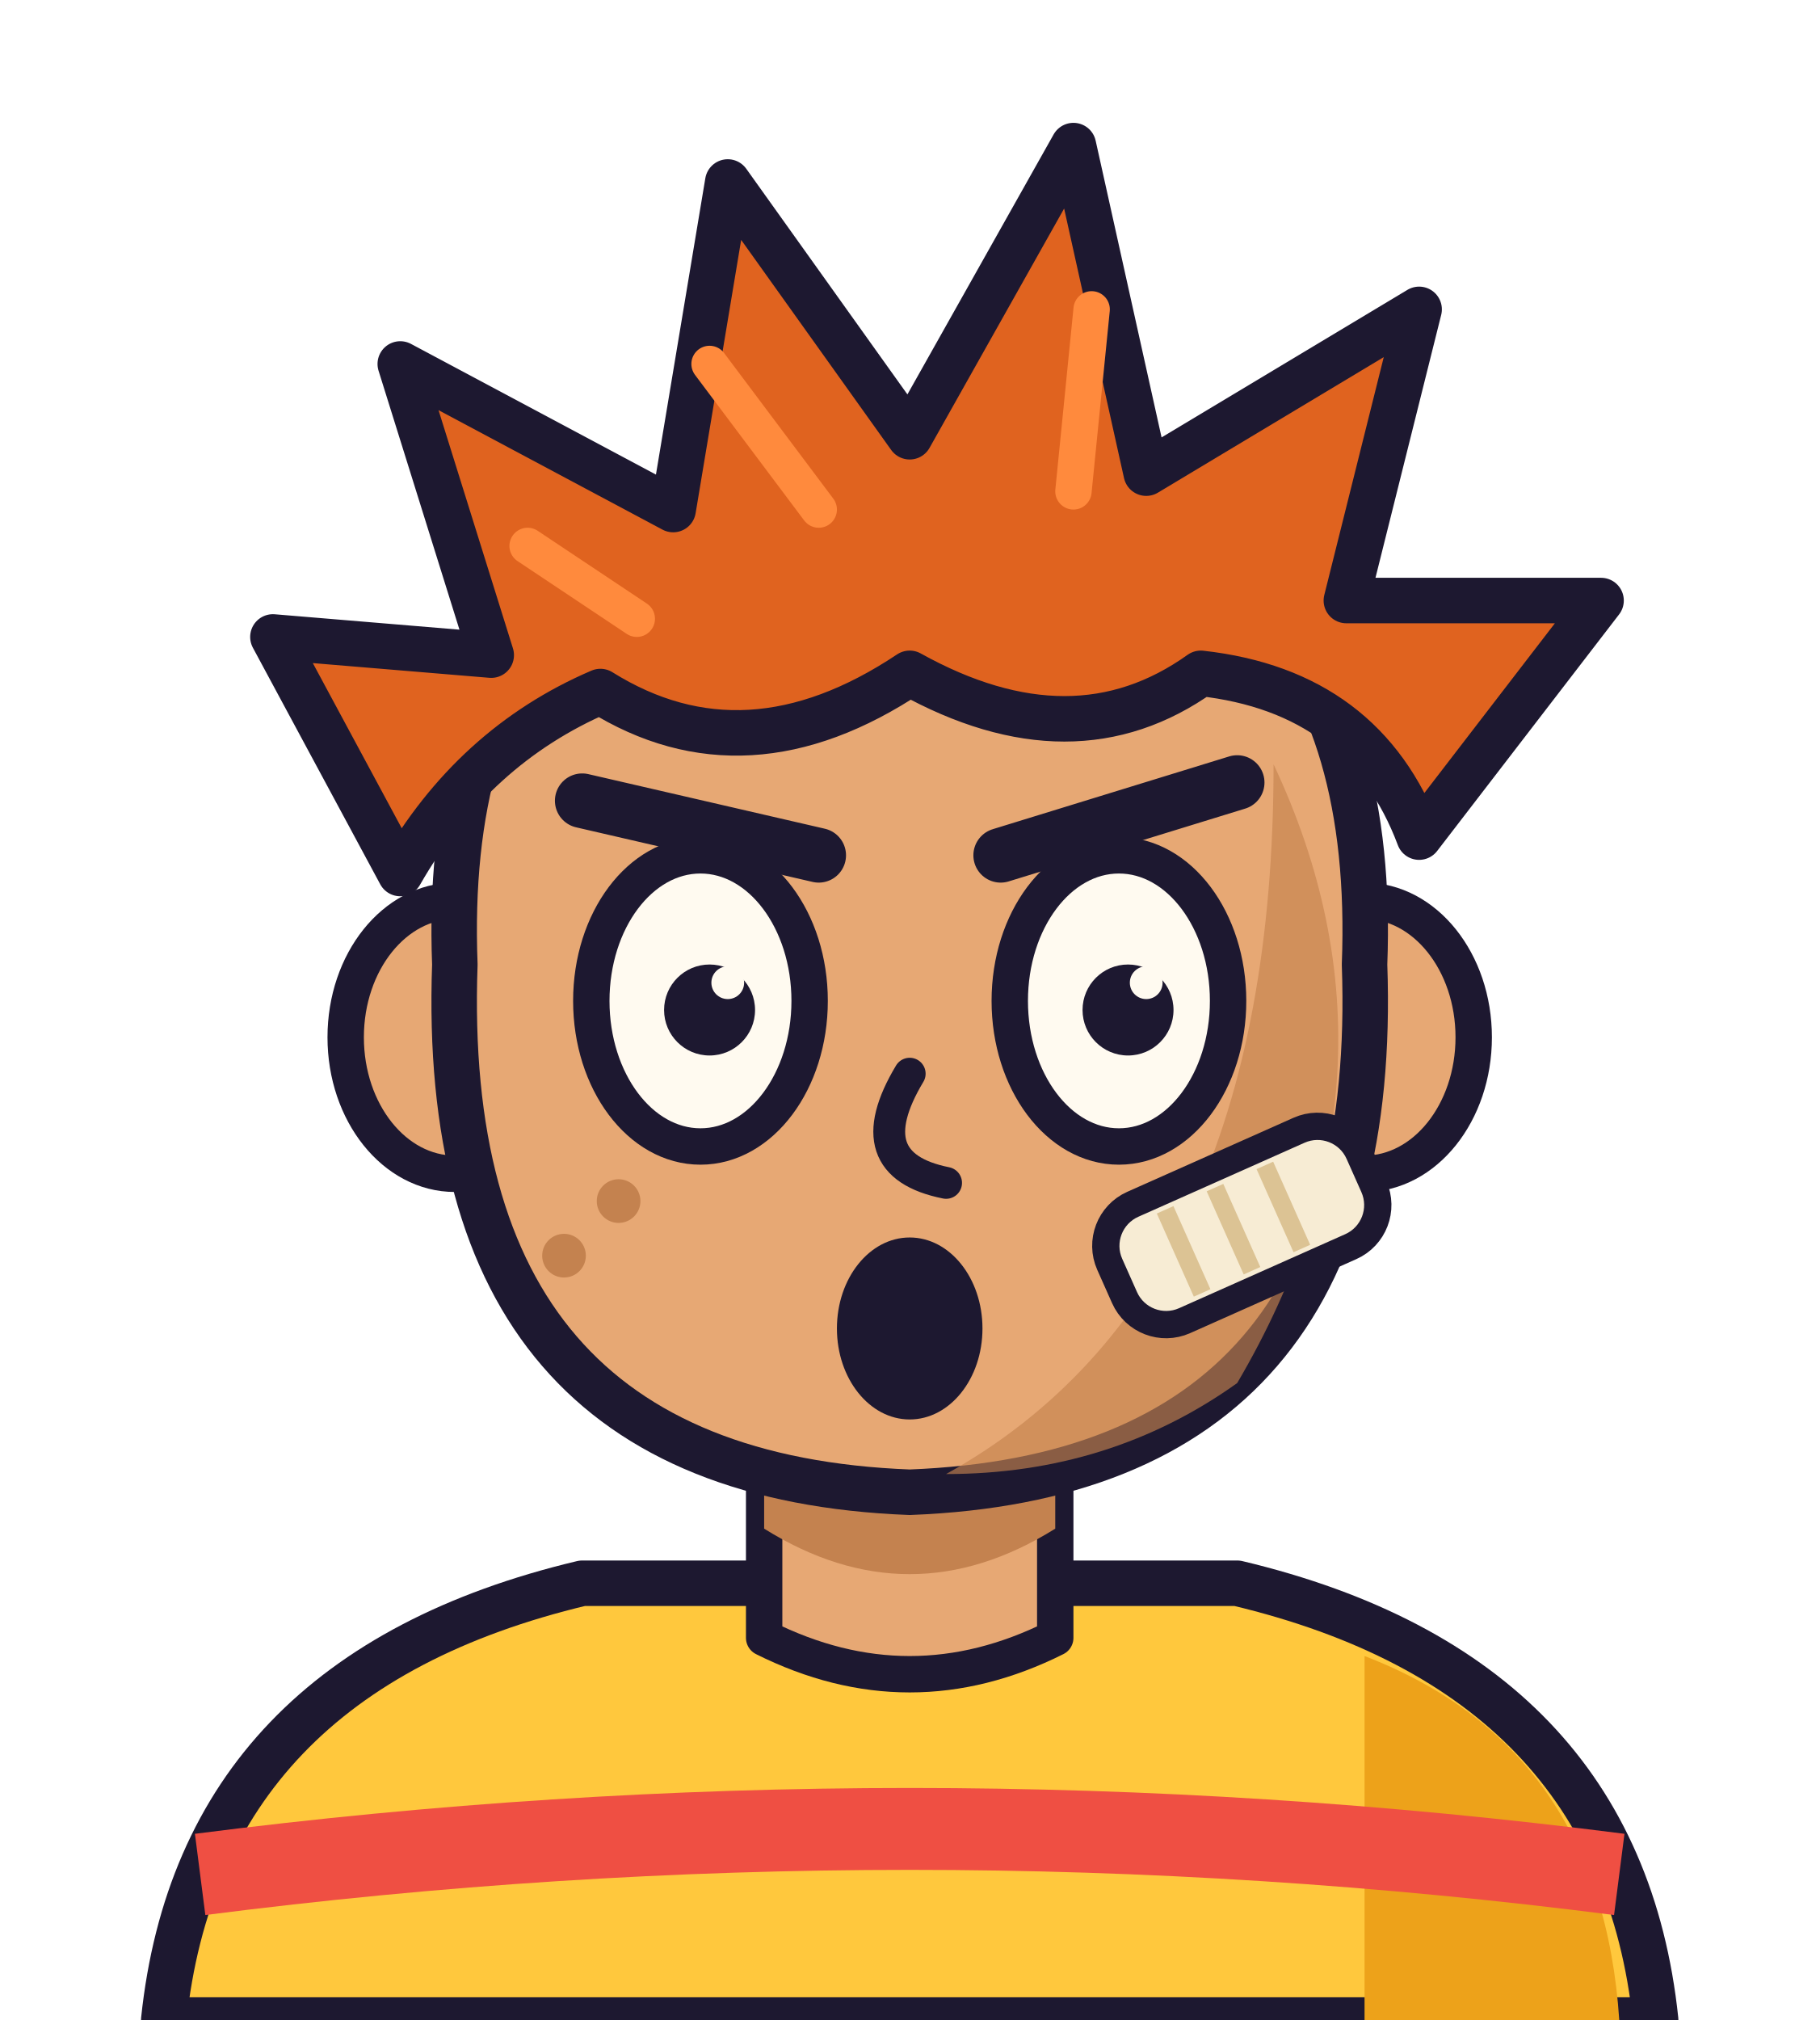
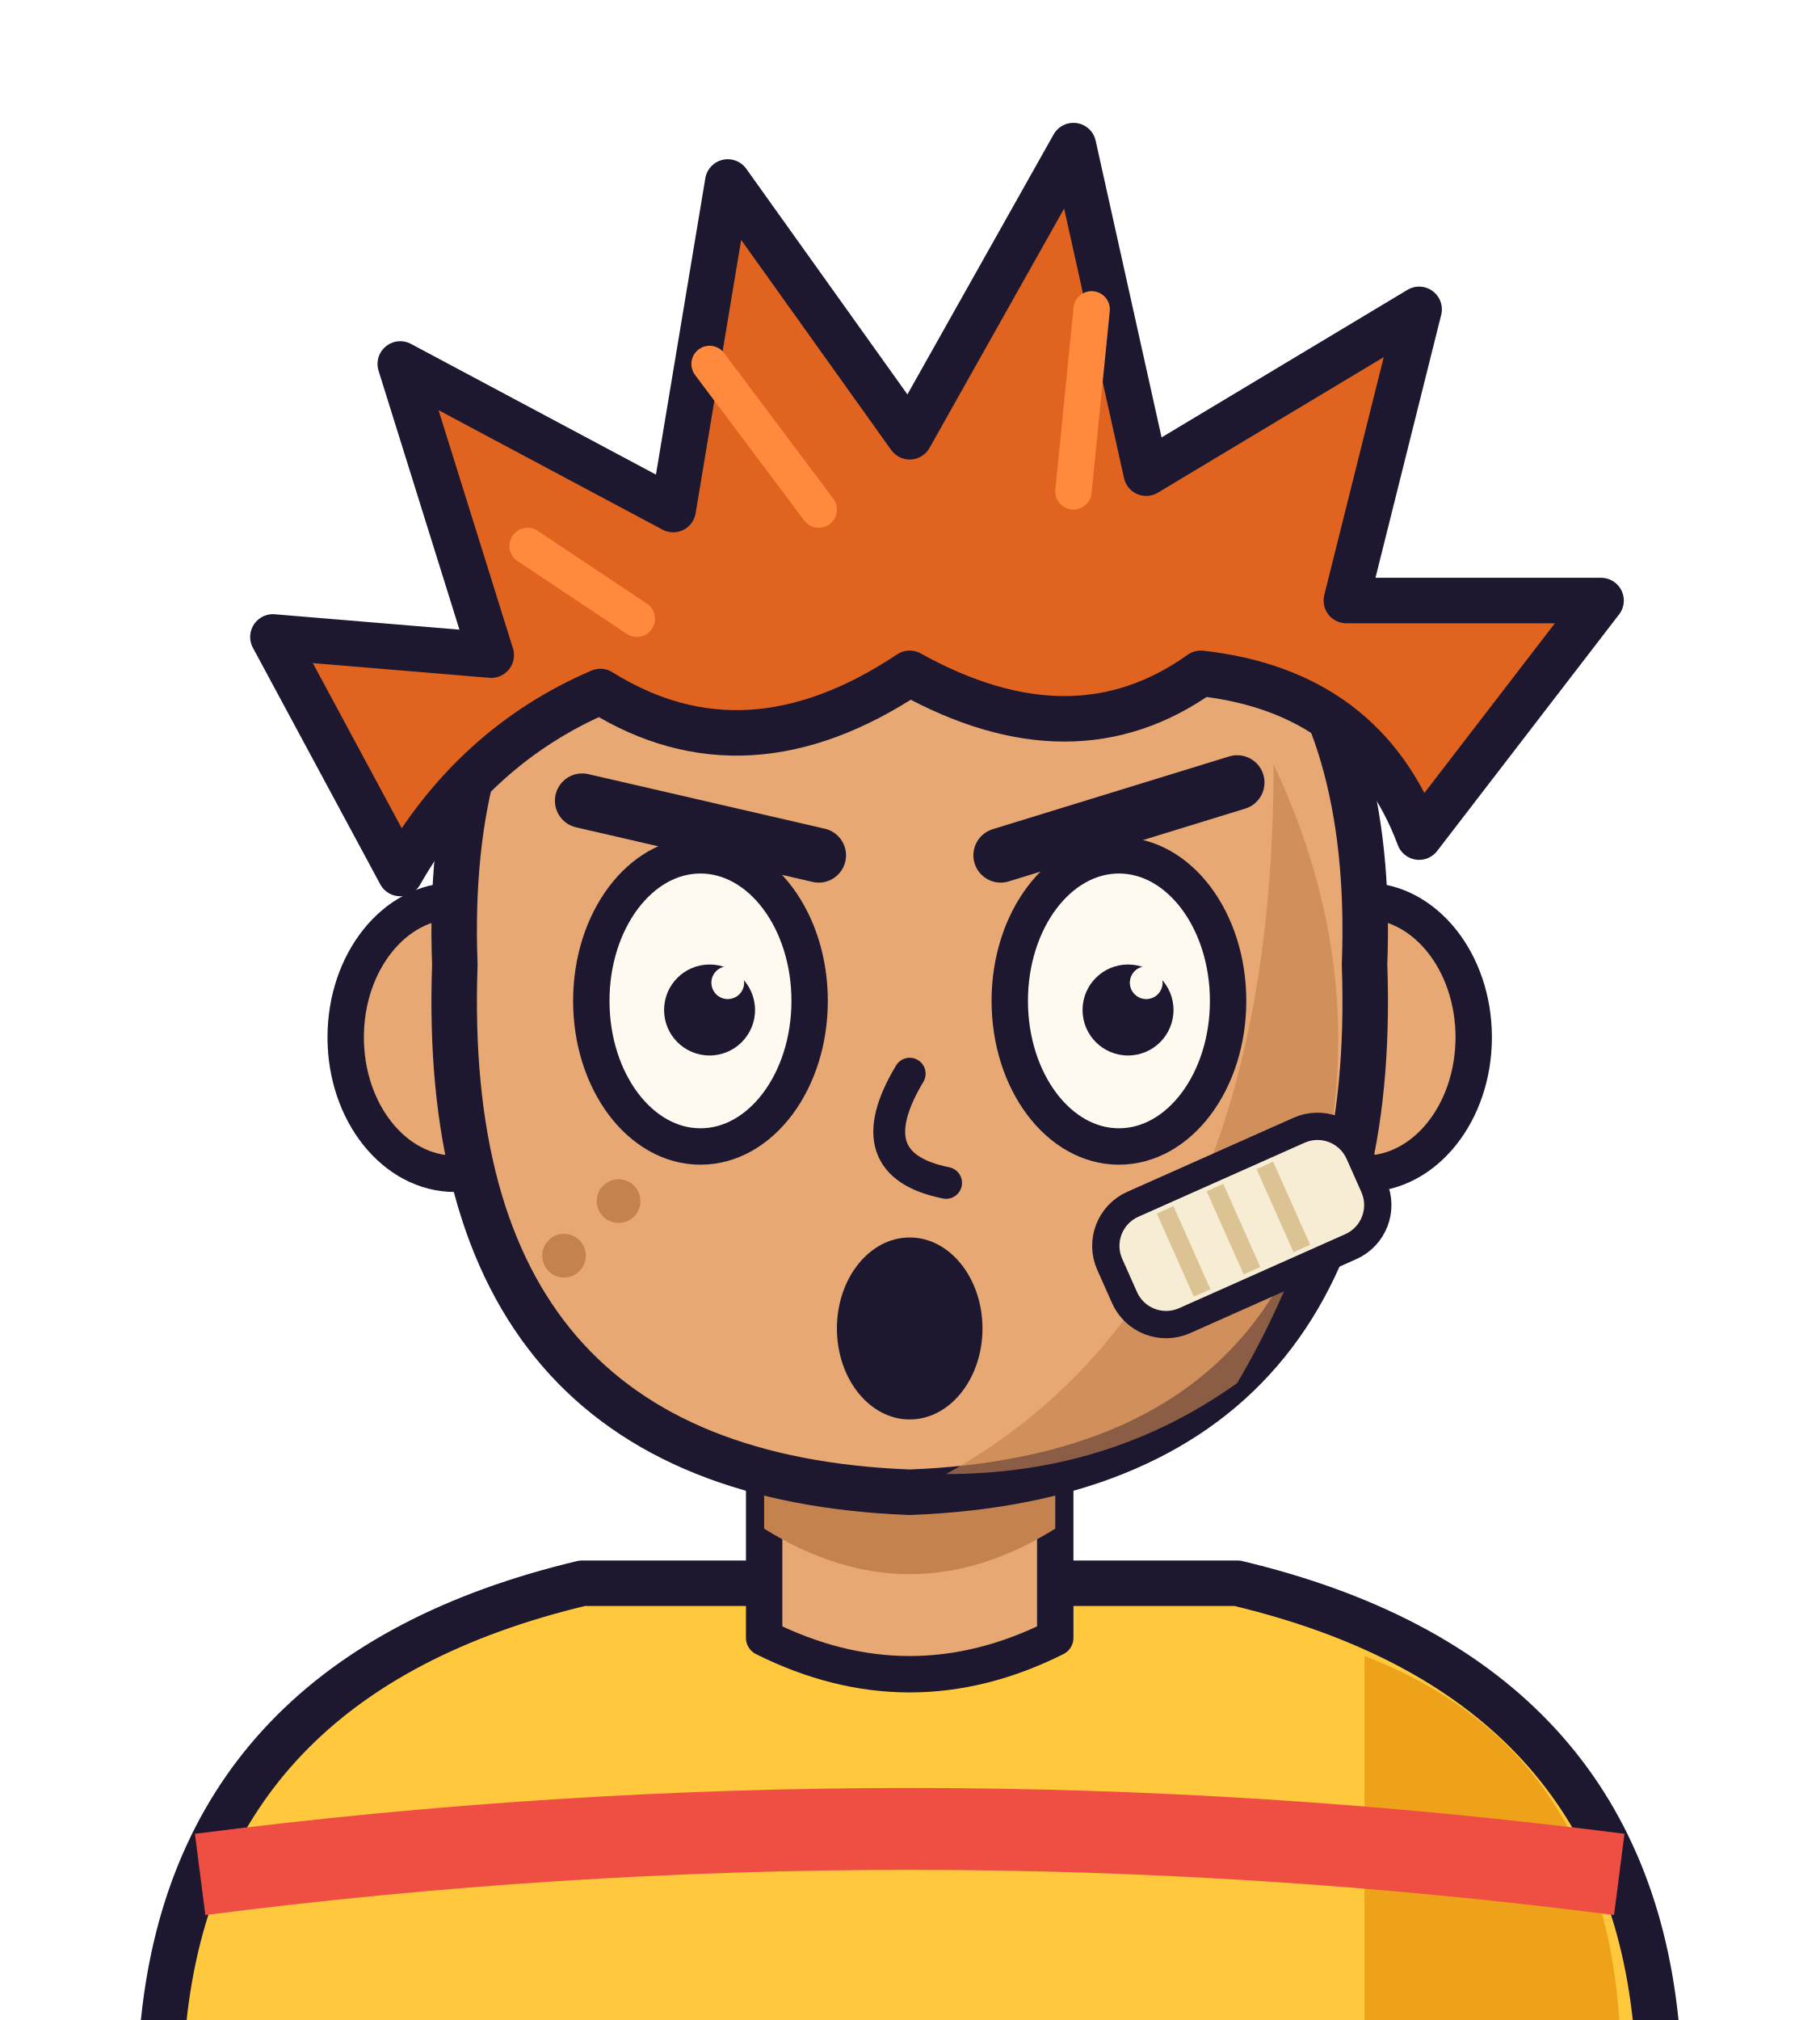
<svg xmlns="http://www.w3.org/2000/svg" width="200" height="222" viewBox="0 0 200 222">
  <g>
    <g>
      <g>
-         <path d="M18 222 Q22 184 64 174 L136 174 Q178 184 182 222 Z" fill="#ffc83d" stroke="#1d1830" stroke-width="5" stroke-linejoin="round" stroke-linecap="round" />
+         <path d="M16 240 L18 222 Q22 184 64 174 L136 174 Q178 184 182 222 L184 240 Z" fill="#ffc83d" stroke="#1d1830" stroke-width="5" stroke-linejoin="round" stroke-linecap="round" />
        <path d="M150 182 Q176 192 178 222 L150 222 Z" fill="#eda21a" />
      </g>
      <path d="M22 206 Q100 196 178 206" fill="none" stroke="#ef4f43" stroke-width="9" />
    </g>
    <g>
      <path d="M84 150 L84 180 Q100 188 116 180 L116 150 Z" fill="#e7a874" stroke="#1d1830" stroke-width="4" stroke-linejoin="round" stroke-linecap="round" />
      <path d="M84 158 Q100 170 116 158 L116 168 Q100 178 84 168 Z" fill="#c4824f" />
    </g>
    <ellipse cx="50" cy="114" rx="12" ry="15" fill="#e7a874" stroke="#1d1830" stroke-width="4" stroke-linejoin="round" stroke-linecap="round" />
    <ellipse cx="150" cy="114" rx="12" ry="15" fill="#e7a874" stroke="#1d1830" stroke-width="4" stroke-linejoin="round" stroke-linecap="round" />
    <path d="M50 106 Q48 54 100 52 Q152 54 150 106 Q152 162 100 164 Q48 162 50 106 Z" fill="#e7a874" stroke="#1d1830" stroke-width="5" stroke-linejoin="round" stroke-linecap="round" />
    <path d="M140 84 Q156 118 136 152 Q122 162 104 162 Q140 142 140 84 Z" fill="#c4824f" opacity="0.65" />
    <path d="M44 96 L30 70 L54 72 L44 40 L74 56 L80 20 L100 48 L118 16 L126 52 L156 34 L148 66 L176 66 L156 92 Q150 76 132 74 Q118 84 100 74 Q82 86 66 76 Q52 82 44 96 Z" fill="#e0631f" stroke="#1d1830" stroke-width="5" stroke-linejoin="round" stroke-linecap="round" />
    <path d="M78 40 L90 56 M120 34 L118 54 M58 60 L70 68" stroke="#ff8a3d" stroke-width="4" stroke-linecap="round" />
    <g transform="translate(0 0)">
      <g>
        <ellipse cx="77" cy="110" rx="12" ry="16" fill="#fffaf0" stroke="#1d1830" stroke-width="4" stroke-linejoin="round" stroke-linecap="round" />
        <ellipse cx="123" cy="110" rx="12" ry="16" fill="#fffaf0" stroke="#1d1830" stroke-width="4" stroke-linejoin="round" stroke-linecap="round" />
        <circle cx="78" cy="111" r="5" fill="#1d1830" />
        <circle cx="124" cy="111" r="5" fill="#1d1830" />
        <circle cx="80" cy="108" r="1.8" fill="#fffaf0" />
        <circle cx="126" cy="108" r="1.8" fill="#fffaf0" />
      </g>
      <path d="M64 88 L90 94 M110 94 L136 86" fill="none" stroke="#1d1830" stroke-width="6" stroke-linejoin="round" stroke-linecap="round" />
      <g fill="#c4824f">
        <circle cx="68" cy="132" r="2.4" />
        <circle cx="62" cy="138" r="2.4" />
        <circle cx="132" cy="134" r="2.4" />
      </g>
      <g transform="rotate(-24 136 136)">
        <rect x="122" y="128" width="30" height="14" rx="5" fill="#f7ecd4" stroke="#1d1830" stroke-width="3" stroke-linejoin="round" stroke-linecap="round" />
        <path d="M130 130 L130 140 M136 130 L136 140 M142 130 L142 140" stroke="#dcc394" stroke-width="2" />
      </g>
      <path d="M100 118 Q94 128 104 130" fill="none" stroke="#1d1830" stroke-width="3.5" stroke-linejoin="round" stroke-linecap="round" />
      <ellipse cx="100" cy="146" rx="8" ry="10" fill="#1d1830" />
    </g>
  </g>
</svg>
